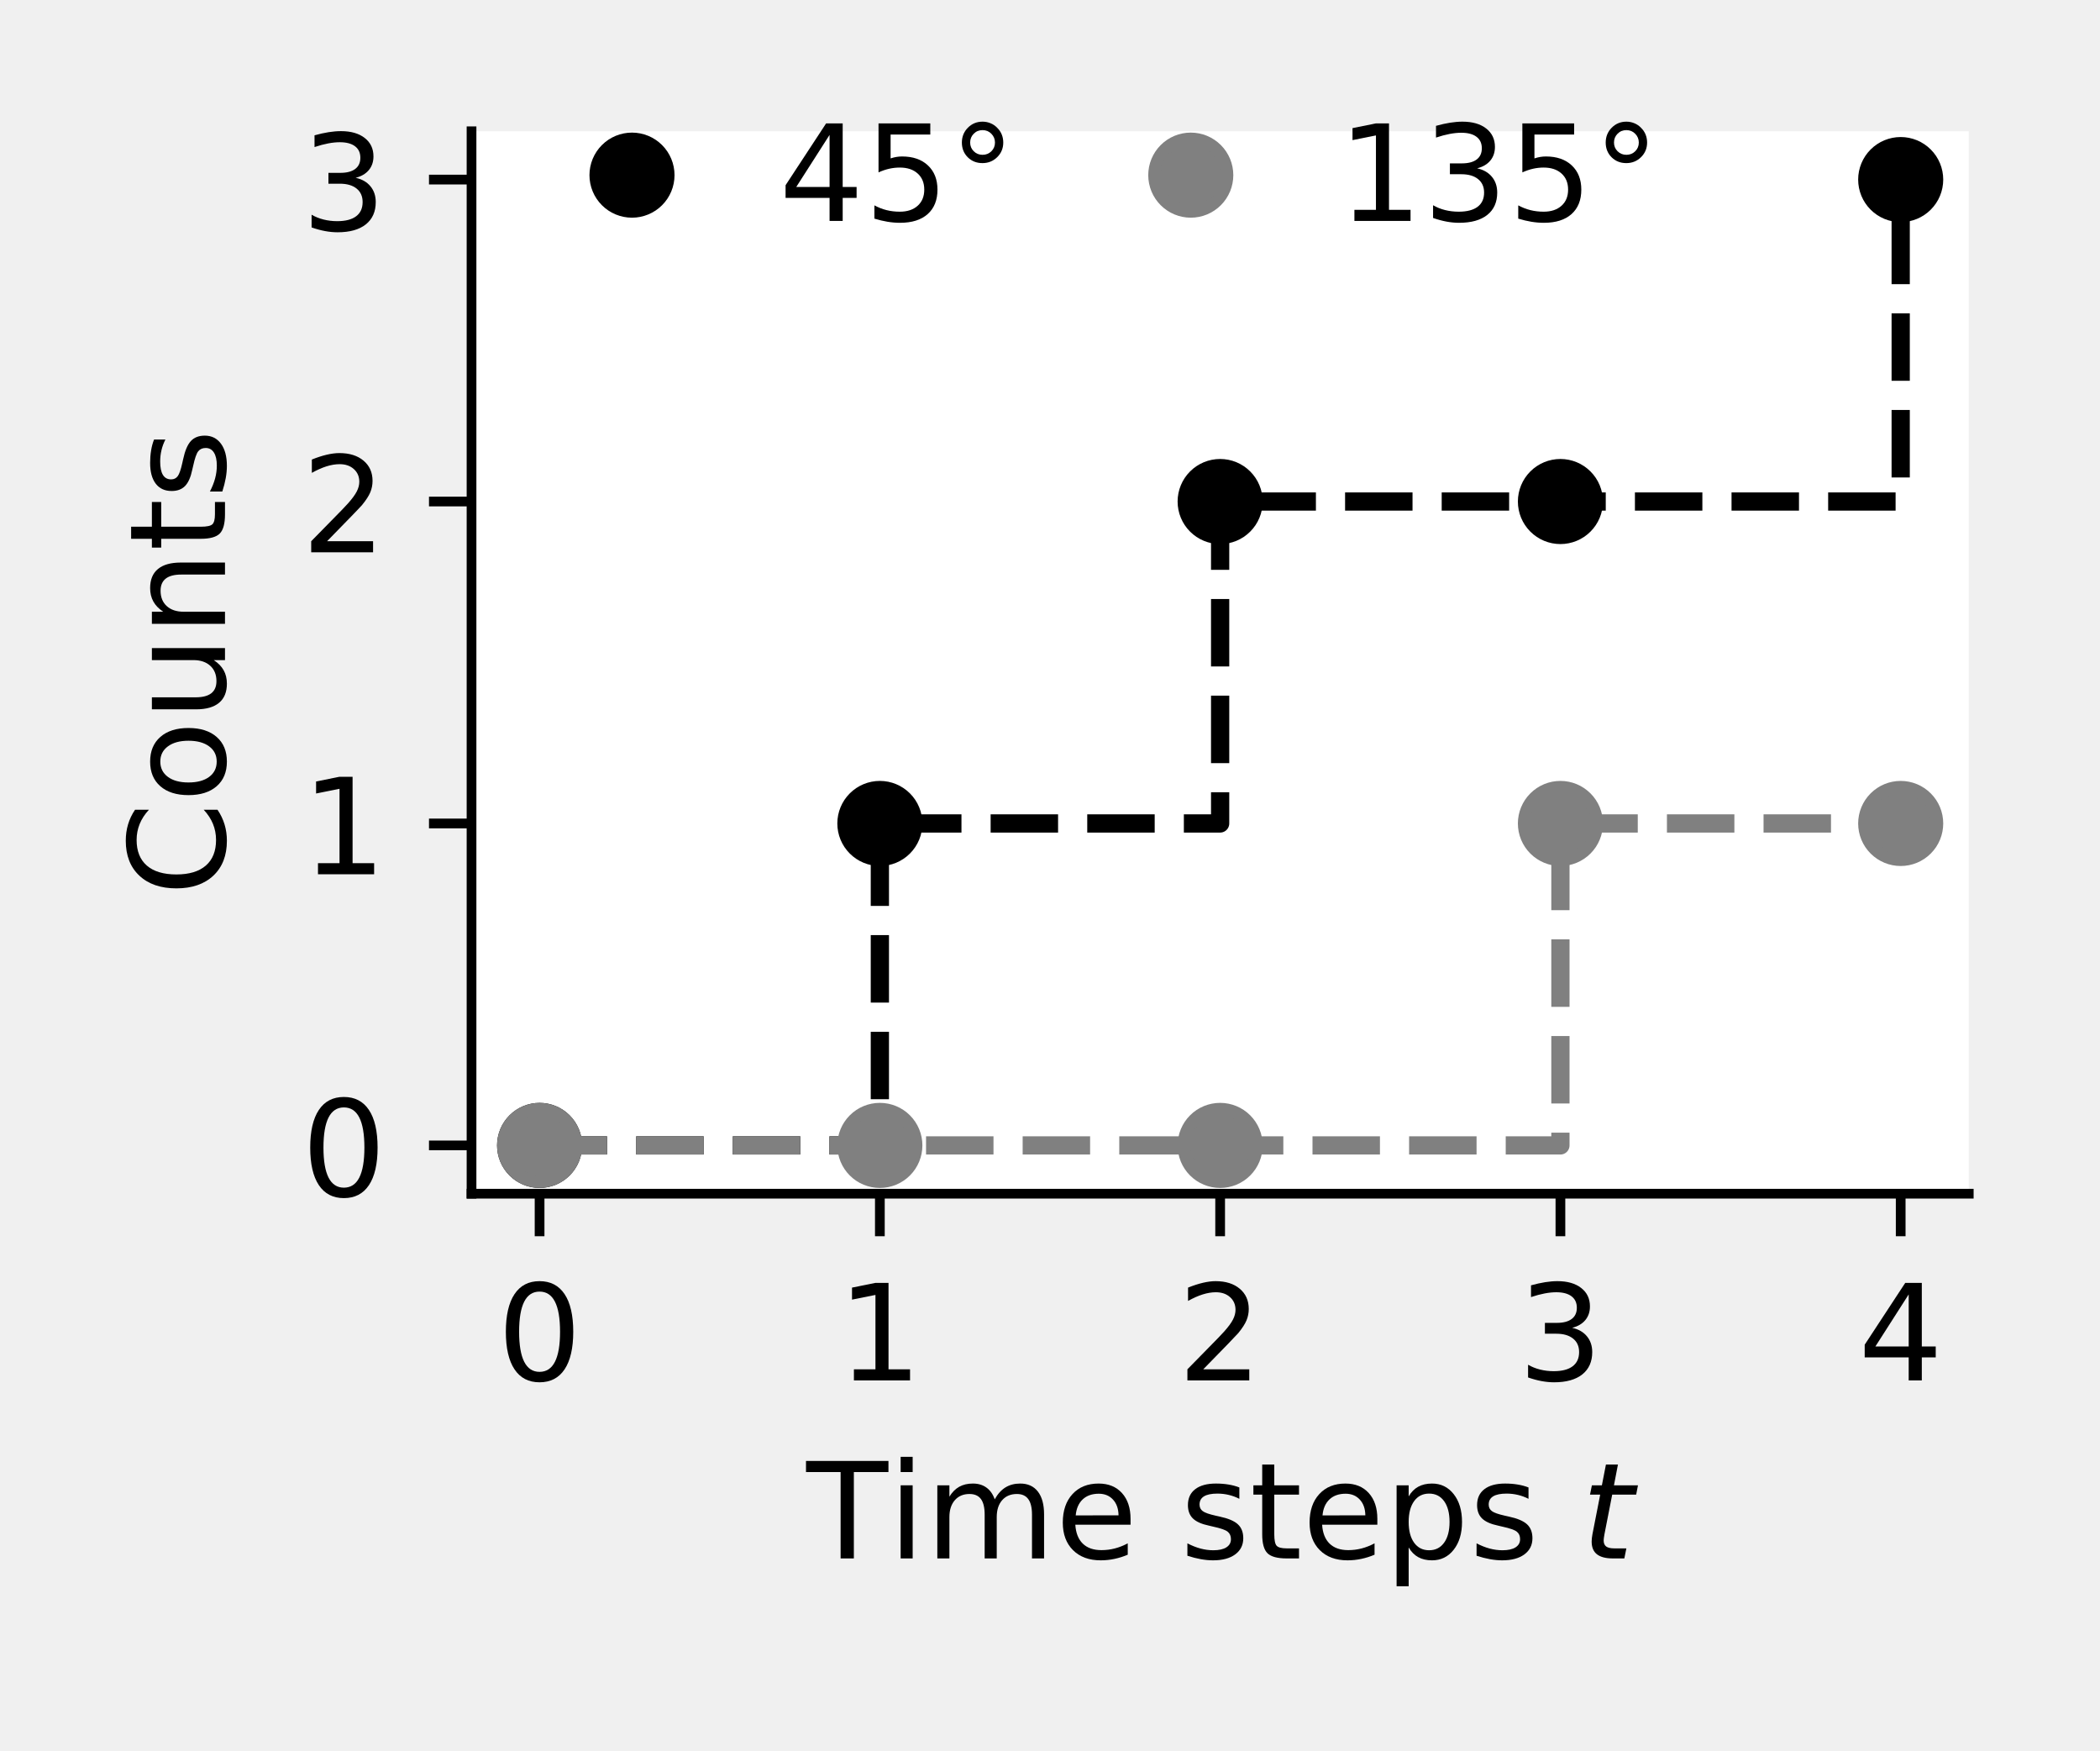
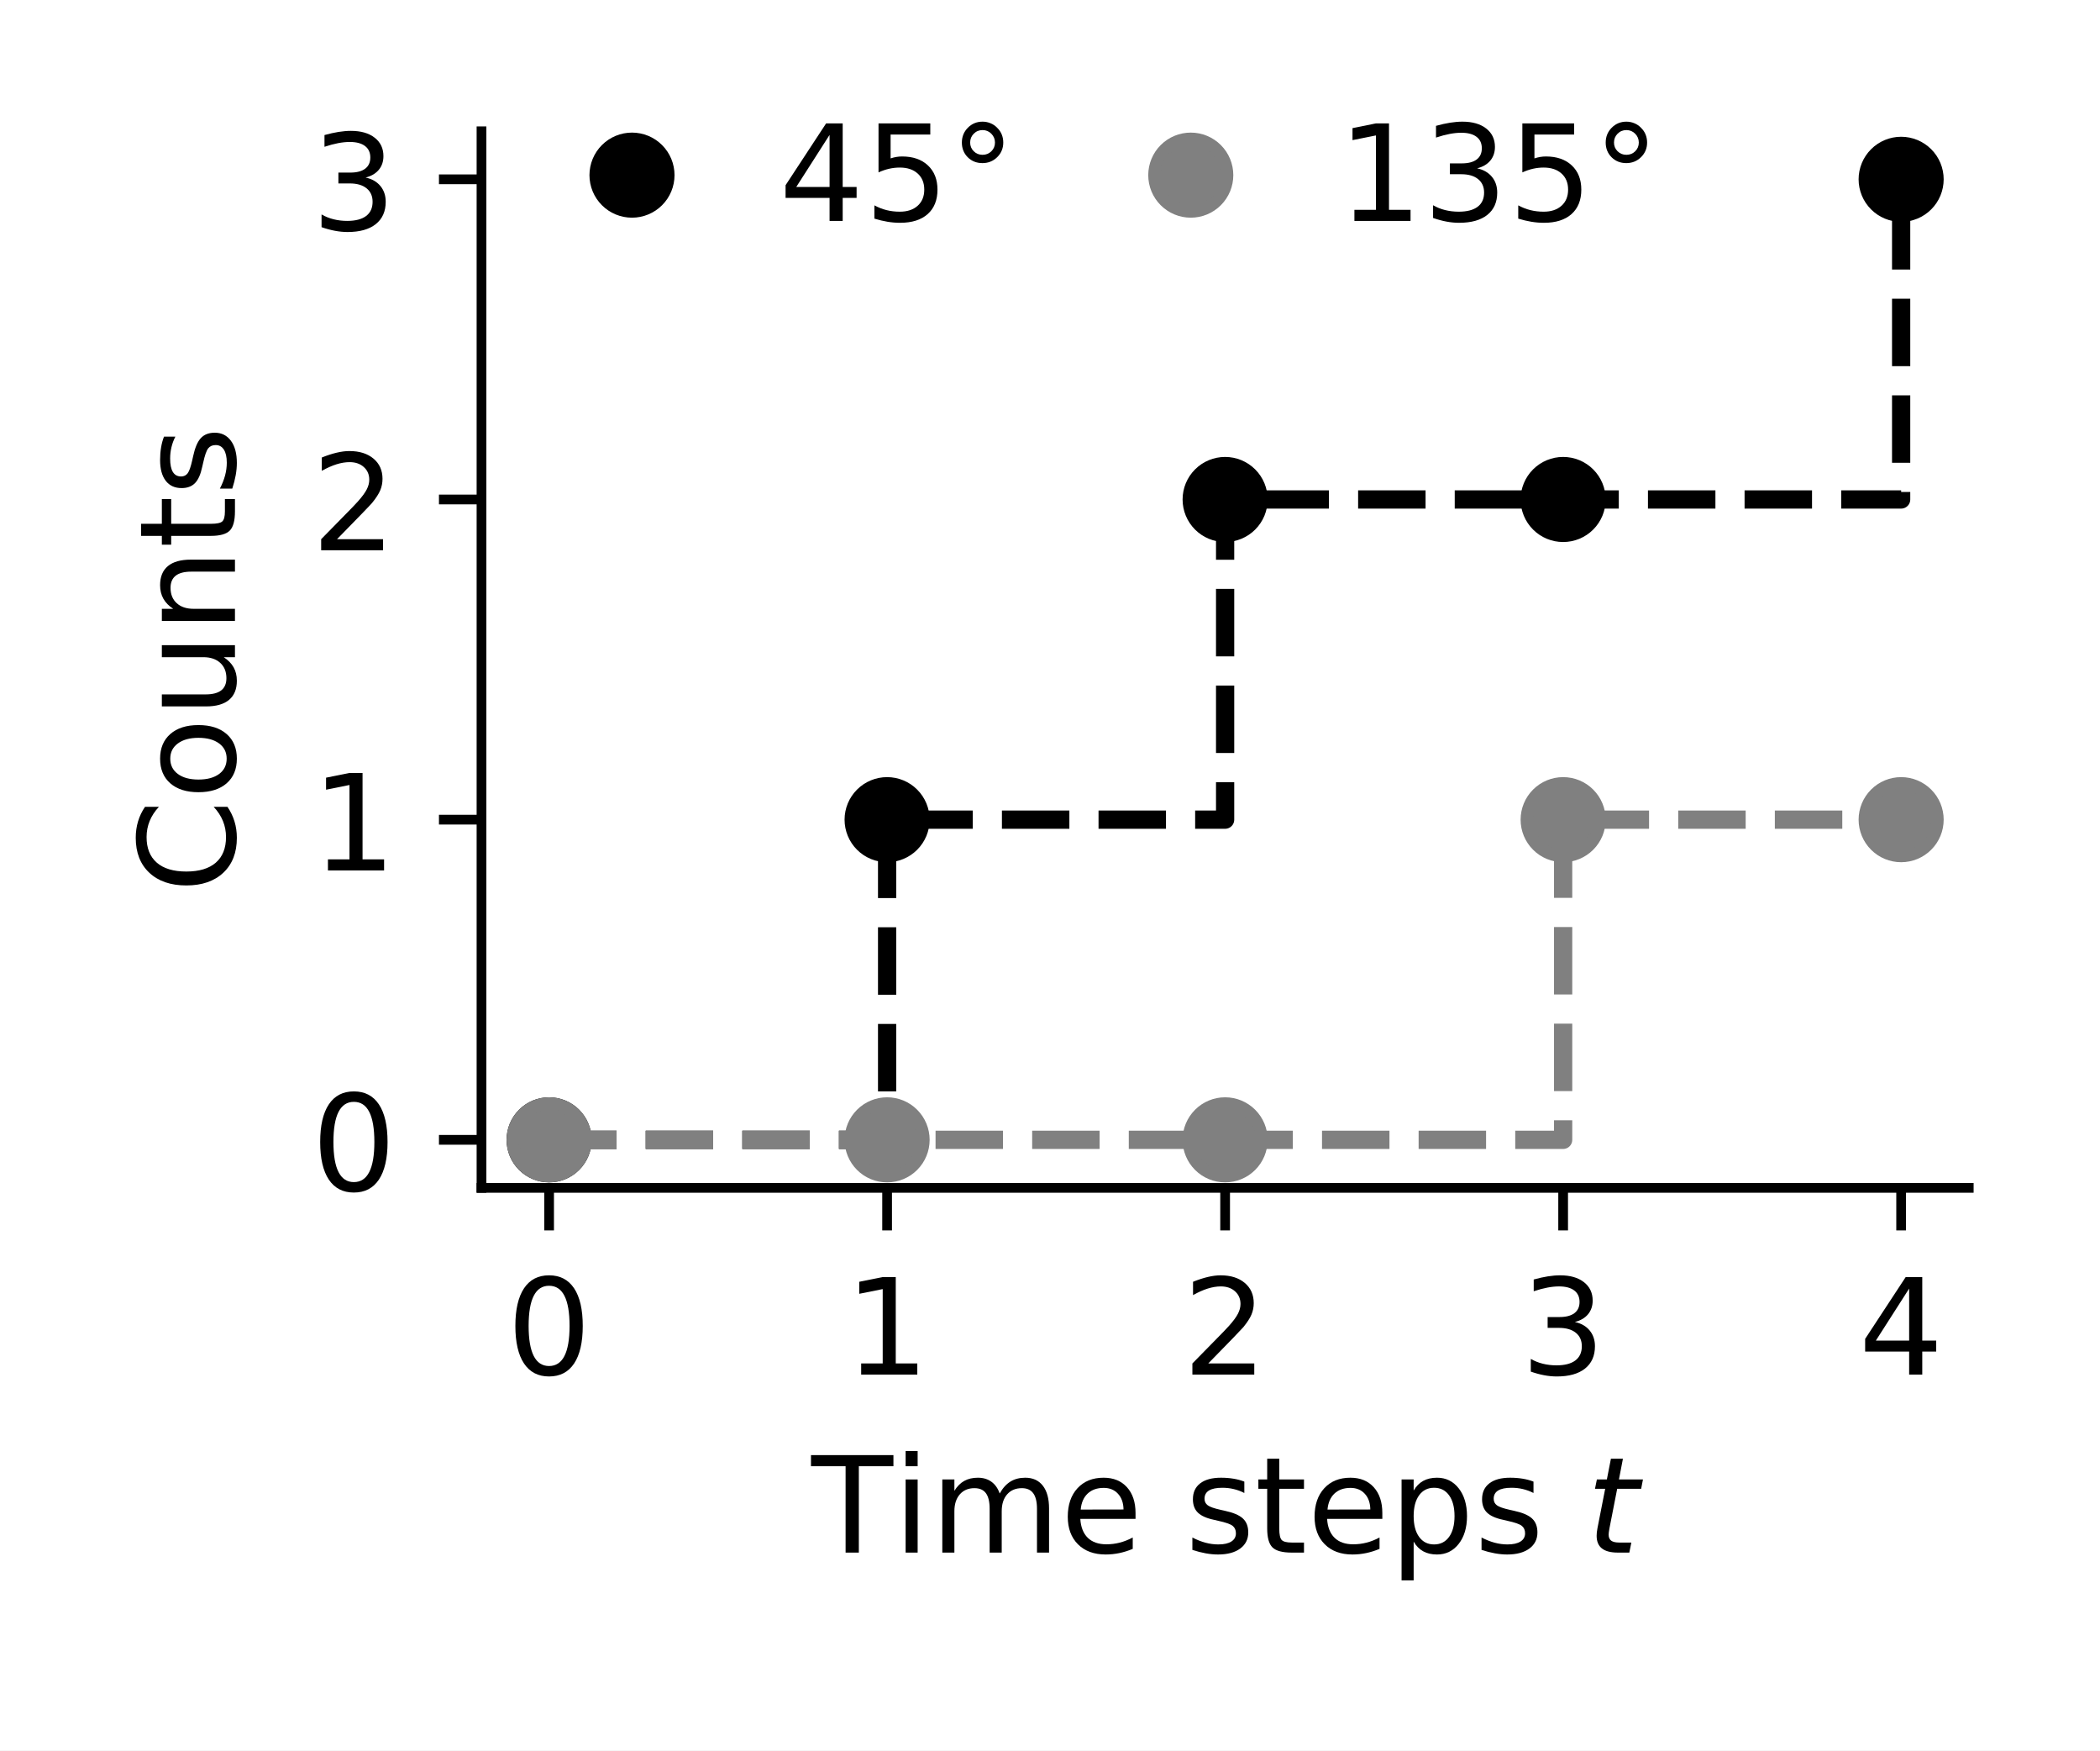
<svg xmlns="http://www.w3.org/2000/svg" xmlns:xlink="http://www.w3.org/1999/xlink" width="172.8pt" height="144pt" viewBox="0 0 172.8 144" version="1.1">
  <defs>
    <style type="text/css">*{stroke-linejoin: round; stroke-linecap: butt}</style>
  </defs>
  <g id="figure_1">
    <g id="patch_1">
-       <path d="M 0 144  L 172.8 144  L 172.8 0  L 0 0  L 0 144  z " style="fill: none" />
+       <path d="M 0 144  L 172.8 144  L 172.8 0  L 0 0  z " style="fill: #ffffff" />
    </g>
    <g id="axes_1">
      <g id="patch_2">
-         <path d="M 38.8 98.2  L 162 98.2  L 162 10.8  L 38.8 10.8  z " style="fill: #ffffff" />
+         <path d="M 39.62 97.72  L 162 97.72  L 162 10.8  L 39.62 10.8  z " style="fill: #ffffff" />
      </g>
      <g id="matplotlib.axis_1">
        <g id="xtick_1">
          <g id="line2d_1">
            <defs>
-               <path id="mfcf6d40597" d="M 0 0  L 0 3.5  " style="stroke: #000000; stroke-width: 0.8" />
-             </defs>
-             <g>
-               <use xlink:href="#mfcf6d40597" x="44.4" y="98.2" style="stroke: #000000; stroke-width: 0.8" />
+               <path id="mb7357d401b" d="M 0 0  L 0 3.5  " style="stroke: #000000; stroke-width: 0.8" />
+             </defs>
+             <g>
+               <use xlink:href="#mb7357d401b" x="45.183" y="97.72" style="stroke: #000000; stroke-width: 0.8" />
            </g>
          </g>
          <g id="text_1">
-             <g transform="translate(40.90062 113.5583) scale(0.11 -0.11)">
+             <g transform="translate(41.68335 113.0783) scale(0.11 -0.11)">
              <defs>
                <path id="DejaVuSans-30" d="M 2034 4250  Q 1547 4250 1301 3770  Q 1056 3291 1056 2328  Q 1056 1369 1301 889  Q 1547 409 2034 409  Q 2525 409 2770 889  Q 3016 1369 3016 2328  Q 3016 3291 2770 3770  Q 2525 4250 2034 4250  z M 2034 4750  Q 2819 4750 3233 4129  Q 3647 3509 3647 2328  Q 3647 1150 3233 529  Q 2819 -91 2034 -91  Q 1250 -91 836 529  Q 422 1150 422 2328  Q 422 3509 836 4129  Q 1250 4750 2034 4750  z " transform="scale(0.015625)" />
              </defs>
              <use xlink:href="#DejaVuSans-30" />
            </g>
          </g>
        </g>
        <g id="xtick_2">
          <g id="line2d_2">
            <g>
-               <use xlink:href="#mfcf6d40597" x="72.4" y="98.2" style="stroke: #000000; stroke-width: 0.8" />
+               <use xlink:href="#mb7357d401b" x="72.996" y="97.72" style="stroke: #000000; stroke-width: 0.8" />
            </g>
          </g>
          <g id="text_2">
-             <g transform="translate(68.90063 113.5583) scale(0.11 -0.11)">
+             <g transform="translate(69.49699 113.0783) scale(0.11 -0.11)">
              <defs>
                <path id="DejaVuSans-31" d="M 794 531  L 1825 531  L 1825 4091  L 703 3866  L 703 4441  L 1819 4666  L 2450 4666  L 2450 531  L 3481 531  L 3481 0  L 794 0  L 794 531  z " transform="scale(0.015625)" />
              </defs>
              <use xlink:href="#DejaVuSans-31" />
            </g>
          </g>
        </g>
        <g id="xtick_3">
          <g id="line2d_3">
            <g>
-               <use xlink:href="#mfcf6d40597" x="100.4" y="98.2" style="stroke: #000000; stroke-width: 0.8" />
+               <use xlink:href="#mb7357d401b" x="100.81" y="97.72" style="stroke: #000000; stroke-width: 0.8" />
            </g>
          </g>
          <g id="text_3">
-             <g transform="translate(96.90063 113.5583) scale(0.11 -0.11)">
+             <g transform="translate(97.31063 113.0783) scale(0.11 -0.11)">
              <defs>
                <path id="DejaVuSans-32" d="M 1228 531  L 3431 531  L 3431 0  L 469 0  L 469 531  Q 828 903 1448 1529  Q 2069 2156 2228 2338  Q 2531 2678 2651 2914  Q 2772 3150 2772 3378  Q 2772 3750 2511 3984  Q 2250 4219 1831 4219  Q 1534 4219 1204 4116  Q 875 4013 500 3803  L 500 4441  Q 881 4594 1212 4672  Q 1544 4750 1819 4750  Q 2544 4750 2975 4387  Q 3406 4025 3406 3419  Q 3406 3131 3298 2873  Q 3191 2616 2906 2266  Q 2828 2175 2409 1742  Q 1991 1309 1228 531  z " transform="scale(0.015625)" />
              </defs>
              <use xlink:href="#DejaVuSans-32" />
            </g>
          </g>
        </g>
        <g id="xtick_4">
          <g id="line2d_4">
            <g>
-               <use xlink:href="#mfcf6d40597" x="128.4" y="98.2" style="stroke: #000000; stroke-width: 0.8" />
+               <use xlink:href="#mb7357d401b" x="128.624" y="97.72" style="stroke: #000000; stroke-width: 0.8" />
            </g>
          </g>
          <g id="text_4">
-             <g transform="translate(124.9006 113.5583) scale(0.11 -0.11)">
+             <g transform="translate(125.1243 113.0783) scale(0.11 -0.11)">
              <defs>
                <path id="DejaVuSans-33" d="M 2597 2516  Q 3050 2419 3304 2112  Q 3559 1806 3559 1356  Q 3559 666 3084 287  Q 2609 -91 1734 -91  Q 1441 -91 1130 -33  Q 819 25 488 141  L 488 750  Q 750 597 1062 519  Q 1375 441 1716 441  Q 2309 441 2620 675  Q 2931 909 2931 1356  Q 2931 1769 2642 2001  Q 2353 2234 1838 2234  L 1294 2234  L 1294 2753  L 1863 2753  Q 2328 2753 2575 2939  Q 2822 3125 2822 3475  Q 2822 3834 2567 4026  Q 2313 4219 1838 4219  Q 1578 4219 1281 4162  Q 984 4106 628 3988  L 628 4550  Q 988 4650 1302 4700  Q 1616 4750 1894 4750  Q 2613 4750 3031 4423  Q 3450 4097 3450 3541  Q 3450 3153 3228 2886  Q 3006 2619 2597 2516  z " transform="scale(0.015625)" />
              </defs>
              <use xlink:href="#DejaVuSans-33" />
            </g>
          </g>
        </g>
        <g id="xtick_5">
          <g id="line2d_5">
            <g>
-               <use xlink:href="#mfcf6d40597" x="156.4" y="98.2" style="stroke: #000000; stroke-width: 0.8" />
+               <use xlink:href="#mb7357d401b" x="156.437" y="97.72" style="stroke: #000000; stroke-width: 0.8" />
            </g>
          </g>
          <g id="text_5">
-             <g transform="translate(152.9006 113.5583) scale(0.11 -0.11)">
+             <g transform="translate(152.9379 113.0783) scale(0.11 -0.11)">
              <defs>
                <path id="DejaVuSans-34" d="M 2419 4116  L 825 1625  L 2419 1625  L 2419 4116  z M 2253 4666  L 3047 4666  L 3047 1625  L 3713 1625  L 3713 1100  L 3047 1100  L 3047 0  L 2419 0  L 2419 1100  L 313 1100  L 313 1709  L 2253 4666  z " transform="scale(0.015625)" />
              </defs>
              <use xlink:href="#DejaVuSans-34" />
            </g>
          </g>
        </g>
        <g id="text_6">
-           <g transform="translate(66.355 128.2059) scale(0.11 -0.11)">
+           <g transform="translate(66.765 127.7259) scale(0.11 -0.11)">
            <defs>
              <path id="DejaVuSans-54" d="M -19 4666  L 3928 4666  L 3928 4134  L 2272 4134  L 2272 0  L 1638 0  L 1638 4134  L -19 4134  L -19 4666  z " transform="scale(0.015625)" />
              <path id="DejaVuSans-69" d="M 603 3500  L 1178 3500  L 1178 0  L 603 0  L 603 3500  z M 603 4863  L 1178 4863  L 1178 4134  L 603 4134  L 603 4863  z " transform="scale(0.015625)" />
              <path id="DejaVuSans-6d" d="M 3328 2828  Q 3544 3216 3844 3400  Q 4144 3584 4550 3584  Q 5097 3584 5394 3201  Q 5691 2819 5691 2113  L 5691 0  L 5113 0  L 5113 2094  Q 5113 2597 4934 2840  Q 4756 3084 4391 3084  Q 3944 3084 3684 2787  Q 3425 2491 3425 1978  L 3425 0  L 2847 0  L 2847 2094  Q 2847 2600 2669 2842  Q 2491 3084 2119 3084  Q 1678 3084 1418 2786  Q 1159 2488 1159 1978  L 1159 0  L 581 0  L 581 3500  L 1159 3500  L 1159 2956  Q 1356 3278 1631 3431  Q 1906 3584 2284 3584  Q 2666 3584 2933 3390  Q 3200 3197 3328 2828  z " transform="scale(0.015625)" />
              <path id="DejaVuSans-65" d="M 3597 1894  L 3597 1613  L 953 1613  Q 991 1019 1311 708  Q 1631 397 2203 397  Q 2534 397 2845 478  Q 3156 559 3463 722  L 3463 178  Q 3153 47 2828 -22  Q 2503 -91 2169 -91  Q 1331 -91 842 396  Q 353 884 353 1716  Q 353 2575 817 3079  Q 1281 3584 2069 3584  Q 2775 3584 3186 3129  Q 3597 2675 3597 1894  z M 3022 2063  Q 3016 2534 2758 2815  Q 2500 3097 2075 3097  Q 1594 3097 1305 2825  Q 1016 2553 972 2059  L 3022 2063  z " transform="scale(0.015625)" />
              <path id="DejaVuSans-20" transform="scale(0.015625)" />
              <path id="DejaVuSans-73" d="M 2834 3397  L 2834 2853  Q 2591 2978 2328 3040  Q 2066 3103 1784 3103  Q 1356 3103 1142 2972  Q 928 2841 928 2578  Q 928 2378 1081 2264  Q 1234 2150 1697 2047  L 1894 2003  Q 2506 1872 2764 1633  Q 3022 1394 3022 966  Q 3022 478 2636 193  Q 2250 -91 1575 -91  Q 1294 -91 989 -36  Q 684 19 347 128  L 347 722  Q 666 556 975 473  Q 1284 391 1588 391  Q 1994 391 2212 530  Q 2431 669 2431 922  Q 2431 1156 2273 1281  Q 2116 1406 1581 1522  L 1381 1569  Q 847 1681 609 1914  Q 372 2147 372 2553  Q 372 3047 722 3315  Q 1072 3584 1716 3584  Q 2034 3584 2315 3537  Q 2597 3491 2834 3397  z " transform="scale(0.015625)" />
              <path id="DejaVuSans-74" d="M 1172 4494  L 1172 3500  L 2356 3500  L 2356 3053  L 1172 3053  L 1172 1153  Q 1172 725 1289 603  Q 1406 481 1766 481  L 2356 481  L 2356 0  L 1766 0  Q 1100 0 847 248  Q 594 497 594 1153  L 594 3053  L 172 3053  L 172 3500  L 594 3500  L 594 4494  L 1172 4494  z " transform="scale(0.015625)" />
              <path id="DejaVuSans-70" d="M 1159 525  L 1159 -1331  L 581 -1331  L 581 3500  L 1159 3500  L 1159 2969  Q 1341 3281 1617 3432  Q 1894 3584 2278 3584  Q 2916 3584 3314 3078  Q 3713 2572 3713 1747  Q 3713 922 3314 415  Q 2916 -91 2278 -91  Q 1894 -91 1617 61  Q 1341 213 1159 525  z M 3116 1747  Q 3116 2381 2855 2742  Q 2594 3103 2138 3103  Q 1681 3103 1420 2742  Q 1159 2381 1159 1747  Q 1159 1113 1420 752  Q 1681 391 2138 391  Q 2594 391 2855 752  Q 3116 1113 3116 1747  z " transform="scale(0.015625)" />
              <path id="DejaVuSans-Oblique-74" d="M 2706 3500  L 2619 3053  L 1472 3053  L 1100 1153  Q 1081 1047 1072 975  Q 1063 903 1063 863  Q 1063 663 1183 572  Q 1303 481 1569 481  L 2150 481  L 2053 0  L 1503 0  Q 991 0 739 200  Q 488 400 488 806  Q 488 878 497 964  Q 506 1050 525 1153  L 897 3053  L 409 3053  L 500 3500  L 978 3500  L 1172 4494  L 1747 4494  L 1556 3500  L 2706 3500  z " transform="scale(0.015625)" />
            </defs>
            <use xlink:href="#DejaVuSans-54" transform="translate(0 0.015625)" />
            <use xlink:href="#DejaVuSans-69" transform="translate(61.08398 0.015625)" />
            <use xlink:href="#DejaVuSans-6d" transform="translate(88.86719 0.015625)" />
            <use xlink:href="#DejaVuSans-65" transform="translate(186.2793 0.015625)" />
            <use xlink:href="#DejaVuSans-20" transform="translate(247.8027 0.015625)" />
            <use xlink:href="#DejaVuSans-73" transform="translate(279.5898 0.015625)" />
            <use xlink:href="#DejaVuSans-74" transform="translate(331.6895 0.015625)" />
            <use xlink:href="#DejaVuSans-65" transform="translate(370.8984 0.015625)" />
            <use xlink:href="#DejaVuSans-70" transform="translate(432.4219 0.015625)" />
            <use xlink:href="#DejaVuSans-73" transform="translate(495.8984 0.015625)" />
            <use xlink:href="#DejaVuSans-20" transform="translate(547.998 0.015625)" />
            <use xlink:href="#DejaVuSans-Oblique-74" transform="translate(579.7852 0.015625)" />
          </g>
        </g>
      </g>
      <g id="matplotlib.axis_2">
        <g id="ytick_1">
          <g id="line2d_6">
            <defs>
-               <path id="m7a626fbcab" d="M 0 0  L -3.5 0  " style="stroke: #000000; stroke-width: 0.8" />
-             </defs>
-             <g>
-               <use xlink:href="#m7a626fbcab" x="38.8" y="94.227" style="stroke: #000000; stroke-width: 0.8" />
+               <path id="mc92b1528bd" d="M 0 0  L -3.5 0  " style="stroke: #000000; stroke-width: 0.8" />
+             </defs>
+             <g>
+               <use xlink:href="#mc92b1528bd" x="39.62" y="93.769" style="stroke: #000000; stroke-width: 0.8" />
            </g>
          </g>
          <g id="text_7">
-             <g transform="translate(24.80125 98.40641) scale(0.11 -0.11)">
+             <g transform="translate(25.62125 97.94823) scale(0.11 -0.11)">
              <use xlink:href="#DejaVuSans-30" />
            </g>
          </g>
        </g>
        <g id="ytick_2">
          <g id="line2d_7">
            <g>
-               <use xlink:href="#m7a626fbcab" x="38.8" y="67.742" style="stroke: #000000; stroke-width: 0.8" />
+               <use xlink:href="#mc92b1528bd" x="39.62" y="67.43" style="stroke: #000000; stroke-width: 0.8" />
            </g>
          </g>
          <g id="text_8">
-             <g transform="translate(24.80125 71.92157) scale(0.11 -0.11)">
+             <g transform="translate(25.62125 71.60884) scale(0.11 -0.11)">
              <use xlink:href="#DejaVuSans-31" />
            </g>
          </g>
        </g>
        <g id="ytick_3">
          <g id="line2d_8">
            <g>
-               <use xlink:href="#m7a626fbcab" x="38.8" y="41.258" style="stroke: #000000; stroke-width: 0.8" />
+               <use xlink:href="#mc92b1528bd" x="39.62" y="41.09" style="stroke: #000000; stroke-width: 0.8" />
            </g>
          </g>
          <g id="text_9">
-             <g transform="translate(24.80125 45.43672) scale(0.11 -0.11)">
+             <g transform="translate(25.62125 45.26944) scale(0.11 -0.11)">
              <use xlink:href="#DejaVuSans-32" />
            </g>
          </g>
        </g>
        <g id="ytick_4">
          <g id="line2d_9">
            <g>
-               <use xlink:href="#m7a626fbcab" x="38.8" y="14.773" style="stroke: #000000; stroke-width: 0.8" />
+               <use xlink:href="#mc92b1528bd" x="39.62" y="14.751" style="stroke: #000000; stroke-width: 0.8" />
            </g>
          </g>
          <g id="text_10">
-             <g transform="translate(24.80125 18.95187) scale(0.11 -0.11)">
+             <g transform="translate(25.62125 18.93005) scale(0.11 -0.11)">
              <use xlink:href="#DejaVuSans-33" />
            </g>
          </g>
        </g>
        <g id="text_11">
-           <g transform="translate(18.51359 73.69844) rotate(-90) scale(0.11 -0.11)">
+           <g transform="translate(19.33359 73.45844) rotate(-90) scale(0.11 -0.11)">
            <defs>
              <path id="DejaVuSans-43" d="M 4122 4306  L 4122 3641  Q 3803 3938 3442 4084  Q 3081 4231 2675 4231  Q 1875 4231 1450 3742  Q 1025 3253 1025 2328  Q 1025 1406 1450 917  Q 1875 428 2675 428  Q 3081 428 3442 575  Q 3803 722 4122 1019  L 4122 359  Q 3791 134 3420 21  Q 3050 -91 2638 -91  Q 1578 -91 968 557  Q 359 1206 359 2328  Q 359 3453 968 4101  Q 1578 4750 2638 4750  Q 3056 4750 3426 4639  Q 3797 4528 4122 4306  z " transform="scale(0.015625)" />
              <path id="DejaVuSans-6f" d="M 1959 3097  Q 1497 3097 1228 2736  Q 959 2375 959 1747  Q 959 1119 1226 758  Q 1494 397 1959 397  Q 2419 397 2687 759  Q 2956 1122 2956 1747  Q 2956 2369 2687 2733  Q 2419 3097 1959 3097  z M 1959 3584  Q 2709 3584 3137 3096  Q 3566 2609 3566 1747  Q 3566 888 3137 398  Q 2709 -91 1959 -91  Q 1206 -91 779 398  Q 353 888 353 1747  Q 353 2609 779 3096  Q 1206 3584 1959 3584  z " transform="scale(0.015625)" />
              <path id="DejaVuSans-75" d="M 544 1381  L 544 3500  L 1119 3500  L 1119 1403  Q 1119 906 1312 657  Q 1506 409 1894 409  Q 2359 409 2629 706  Q 2900 1003 2900 1516  L 2900 3500  L 3475 3500  L 3475 0  L 2900 0  L 2900 538  Q 2691 219 2414 64  Q 2138 -91 1772 -91  Q 1169 -91 856 284  Q 544 659 544 1381  z M 1991 3584  L 1991 3584  z " transform="scale(0.015625)" />
              <path id="DejaVuSans-6e" d="M 3513 2113  L 3513 0  L 2938 0  L 2938 2094  Q 2938 2591 2744 2837  Q 2550 3084 2163 3084  Q 1697 3084 1428 2787  Q 1159 2491 1159 1978  L 1159 0  L 581 0  L 581 3500  L 1159 3500  L 1159 2956  Q 1366 3272 1645 3428  Q 1925 3584 2291 3584  Q 2894 3584 3203 3211  Q 3513 2838 3513 2113  z " transform="scale(0.015625)" />
            </defs>
            <use xlink:href="#DejaVuSans-43" />
            <use xlink:href="#DejaVuSans-6f" x="69.824" />
            <use xlink:href="#DejaVuSans-75" x="131.006" />
            <use xlink:href="#DejaVuSans-6e" x="194.385" />
            <use xlink:href="#DejaVuSans-74" x="257.764" />
            <use xlink:href="#DejaVuSans-73" x="296.973" />
          </g>
        </g>
      </g>
      <g id="line2d_10">
        <defs>
-           <path id="mbc1aa97fdc" d="M 0 3  C 0.796 3 1.559 2.684 2.121 2.121  C 2.684 1.559 3 0.796 3 0  C 3 -0.796 2.684 -1.559 2.121 -2.121  C 1.559 -2.684 0.796 -3 0 -3  C -0.796 -3 -1.559 -2.684 -2.121 -2.121  C -2.684 -1.559 -3 -0.796 -3 0  C -3 0.796 -2.684 1.559 -2.121 2.121  C -1.559 2.684 -0.796 3 0 3  z " style="stroke: #000000" />
+           <path id="m5cb70fc058" d="M 0 3  C 0.796 3 1.559 2.684 2.121 2.121  C 2.684 1.559 3 0.796 3 0  C 3 -0.796 2.684 -1.559 2.121 -2.121  C 1.559 -2.684 0.796 -3 0 -3  C -0.796 -3 -1.559 -2.684 -2.121 -2.121  C -2.684 -1.559 -3 -0.796 -3 0  C -3 0.796 -2.684 1.559 -2.121 2.121  C -1.559 2.684 -0.796 3 0 3  z " style="stroke: #000000" />
        </defs>
-         <g clip-path="url(#p9cd6a5a3de)">
-           <use xlink:href="#mbc1aa97fdc" x="44.4" y="94.227" style="stroke: #000000" />
-           <use xlink:href="#mbc1aa97fdc" x="72.4" y="67.742" style="stroke: #000000" />
-           <use xlink:href="#mbc1aa97fdc" x="100.4" y="41.258" style="stroke: #000000" />
-           <use xlink:href="#mbc1aa97fdc" x="128.4" y="41.258" style="stroke: #000000" />
-           <use xlink:href="#mbc1aa97fdc" x="156.4" y="14.773" style="stroke: #000000" />
+         <g clip-path="url(#p9d5b61e989)">
+           <use xlink:href="#m5cb70fc058" x="45.183" y="93.769" style="stroke: #000000" />
+           <use xlink:href="#m5cb70fc058" x="72.996" y="67.43" style="stroke: #000000" />
+           <use xlink:href="#m5cb70fc058" x="100.81" y="41.09" style="stroke: #000000" />
+           <use xlink:href="#m5cb70fc058" x="128.624" y="41.09" style="stroke: #000000" />
+           <use xlink:href="#m5cb70fc058" x="156.437" y="14.751" style="stroke: #000000" />
        </g>
      </g>
      <g id="line2d_11">
-         <path d="M 44.4 94.227  L 72.4 94.227  L 72.4 67.742  L 100.4 67.742  L 100.4 41.258  L 128.4 41.258  L 128.4 41.258  L 156.4 41.258  L 156.4 14.773  " clip-path="url(#p9cd6a5a3de)" style="fill: none; stroke-dasharray: 5.55,2.4; stroke-dashoffset: 0; stroke: #000000; stroke-width: 1.5" />
+         <path d="M 45.183 93.769  L 72.996 93.769  L 72.996 67.43  L 100.81 67.43  L 100.81 41.09  L 128.624 41.09  L 128.624 41.09  L 156.437 41.09  L 156.437 14.751  " clip-path="url(#p9d5b61e989)" style="fill: none; stroke-dasharray: 5.55,2.4; stroke-dashoffset: 0; stroke: #000000; stroke-width: 1.5" />
      </g>
      <g id="line2d_12">
        <defs>
-           <path id="m861796043e" d="M 0 3  C 0.796 3 1.559 2.684 2.121 2.121  C 2.684 1.559 3 0.796 3 0  C 3 -0.796 2.684 -1.559 2.121 -2.121  C 1.559 -2.684 0.796 -3 0 -3  C -0.796 -3 -1.559 -2.684 -2.121 -2.121  C -2.684 -1.559 -3 -0.796 -3 0  C -3 0.796 -2.684 1.559 -2.121 2.121  C -1.559 2.684 -0.796 3 0 3  z " style="stroke: #808080" />
+           <path id="m5be2d419b3" d="M 0 3  C 0.796 3 1.559 2.684 2.121 2.121  C 2.684 1.559 3 0.796 3 0  C 3 -0.796 2.684 -1.559 2.121 -2.121  C 1.559 -2.684 0.796 -3 0 -3  C -0.796 -3 -1.559 -2.684 -2.121 -2.121  C -2.684 -1.559 -3 -0.796 -3 0  C -3 0.796 -2.684 1.559 -2.121 2.121  C -1.559 2.684 -0.796 3 0 3  z " style="stroke: #808080" />
        </defs>
-         <g clip-path="url(#p9cd6a5a3de)">
-           <use xlink:href="#m861796043e" x="44.4" y="94.227" style="fill: #808080; stroke: #808080" />
-           <use xlink:href="#m861796043e" x="72.4" y="94.227" style="fill: #808080; stroke: #808080" />
-           <use xlink:href="#m861796043e" x="100.4" y="94.227" style="fill: #808080; stroke: #808080" />
-           <use xlink:href="#m861796043e" x="128.4" y="67.742" style="fill: #808080; stroke: #808080" />
-           <use xlink:href="#m861796043e" x="156.4" y="67.742" style="fill: #808080; stroke: #808080" />
+         <g clip-path="url(#p9d5b61e989)">
+           <use xlink:href="#m5be2d419b3" x="45.183" y="93.769" style="fill: #808080; stroke: #808080" />
+           <use xlink:href="#m5be2d419b3" x="72.996" y="93.769" style="fill: #808080; stroke: #808080" />
+           <use xlink:href="#m5be2d419b3" x="100.81" y="93.769" style="fill: #808080; stroke: #808080" />
+           <use xlink:href="#m5be2d419b3" x="128.624" y="67.43" style="fill: #808080; stroke: #808080" />
+           <use xlink:href="#m5be2d419b3" x="156.437" y="67.43" style="fill: #808080; stroke: #808080" />
        </g>
      </g>
      <g id="line2d_13">
-         <path d="M 44.4 94.227  L 72.4 94.227  L 72.4 94.227  L 100.4 94.227  L 100.4 94.227  L 128.4 94.227  L 128.4 67.742  L 156.4 67.742  L 156.4 67.742  " clip-path="url(#p9cd6a5a3de)" style="fill: none; stroke-dasharray: 5.55,2.4; stroke-dashoffset: 0; stroke: #808080; stroke-width: 1.5" />
+         <path d="M 45.183 93.769  L 72.996 93.769  L 72.996 93.769  L 100.81 93.769  L 100.81 93.769  L 128.624 93.769  L 128.624 67.43  L 156.437 67.43  L 156.437 67.43  " clip-path="url(#p9d5b61e989)" style="fill: none; stroke-dasharray: 5.55,2.4; stroke-dashoffset: 0; stroke: #808080; stroke-width: 1.5" />
      </g>
      <g id="patch_3">
-         <path d="M 38.8 98.2  L 38.8 10.8  " style="fill: none; stroke: #000000; stroke-width: 0.8; stroke-linejoin: miter; stroke-linecap: square" />
+         <path d="M 39.62 97.72  L 39.62 10.8  " style="fill: none; stroke: #000000; stroke-width: 0.8; stroke-linejoin: miter; stroke-linecap: square" />
      </g>
      <g id="patch_4">
-         <path d="M 38.8 98.2  L 162 98.2  " style="fill: none; stroke: #000000; stroke-width: 0.8; stroke-linejoin: miter; stroke-linecap: square" />
+         <path d="M 39.62 97.72  L 162 97.72  " style="fill: none; stroke: #000000; stroke-width: 0.8; stroke-linejoin: miter; stroke-linecap: square" />
      </g>
    </g>
    <g id="legend_1">
      <g id="line2d_14">
        <g>
-           <use xlink:href="#mbc1aa97fdc" x="52.004" y="14.408" style="stroke: #000000" />
+           <use xlink:href="#m5cb70fc058" x="52.004" y="14.408" style="stroke: #000000" />
        </g>
      </g>
      <g id="text_12">
        <g transform="translate(64.104 18.25828) scale(0.11 -0.11)">
          <defs>
            <path id="DejaVuSans-35" d="M 691 4666  L 3169 4666  L 3169 4134  L 1269 4134  L 1269 2991  Q 1406 3038 1543 3061  Q 1681 3084 1819 3084  Q 2600 3084 3056 2656  Q 3513 2228 3513 1497  Q 3513 744 3044 326  Q 2575 -91 1722 -91  Q 1428 -91 1123 -41  Q 819 9 494 109  L 494 744  Q 775 591 1075 516  Q 1375 441 1709 441  Q 2250 441 2565 725  Q 2881 1009 2881 1497  Q 2881 1984 2565 2268  Q 2250 2553 1709 2553  Q 1456 2553 1204 2497  Q 953 2441 691 2322  L 691 4666  z " transform="scale(0.015625)" />
            <path id="DejaVuSans-b0" d="M 1600 4347  Q 1350 4347 1178 4173  Q 1006 4000 1006 3750  Q 1006 3503 1178 3333  Q 1350 3163 1600 3163  Q 1850 3163 2022 3333  Q 2194 3503 2194 3750  Q 2194 3997 2020 4172  Q 1847 4347 1600 4347  z M 1600 4750  Q 1800 4750 1984 4673  Q 2169 4597 2303 4453  Q 2447 4313 2519 4134  Q 2591 3956 2591 3750  Q 2591 3338 2302 3052  Q 2013 2766 1594 2766  Q 1172 2766 890 3047  Q 609 3328 609 3750  Q 609 4169 896 4459  Q 1184 4750 1600 4750  z " transform="scale(0.015625)" />
          </defs>
          <use xlink:href="#DejaVuSans-34" transform="translate(0 0.78125)" />
          <use xlink:href="#DejaVuSans-35" transform="translate(63.62305 0.78125)" />
          <use xlink:href="#DejaVuSans-b0" transform="translate(127.2461 0.78125)" />
        </g>
      </g>
      <g id="line2d_15">
        <g>
-           <use xlink:href="#m861796043e" x="97.984" y="14.408" style="fill: #808080; stroke: #808080" />
+           <use xlink:href="#m5be2d419b3" x="97.984" y="14.408" style="fill: #808080; stroke: #808080" />
        </g>
      </g>
      <g id="text_13">
        <g transform="translate(110.084 18.25828) scale(0.11 -0.11)">
          <use xlink:href="#DejaVuSans-31" transform="translate(0 0.78125)" />
          <use xlink:href="#DejaVuSans-33" transform="translate(63.62305 0.78125)" />
          <use xlink:href="#DejaVuSans-35" transform="translate(127.2461 0.78125)" />
          <use xlink:href="#DejaVuSans-b0" transform="translate(190.8691 0.78125)" />
        </g>
      </g>
    </g>
  </g>
  <defs>
-     <clipPath id="p9cd6a5a3de">
-       <rect x="38.8" y="10.8" width="123.2" height="87.4" />
+     <clipPath id="p9d5b61e989">
+       <rect x="39.62" y="10.8" width="122.38" height="86.92" />
    </clipPath>
  </defs>
</svg>
